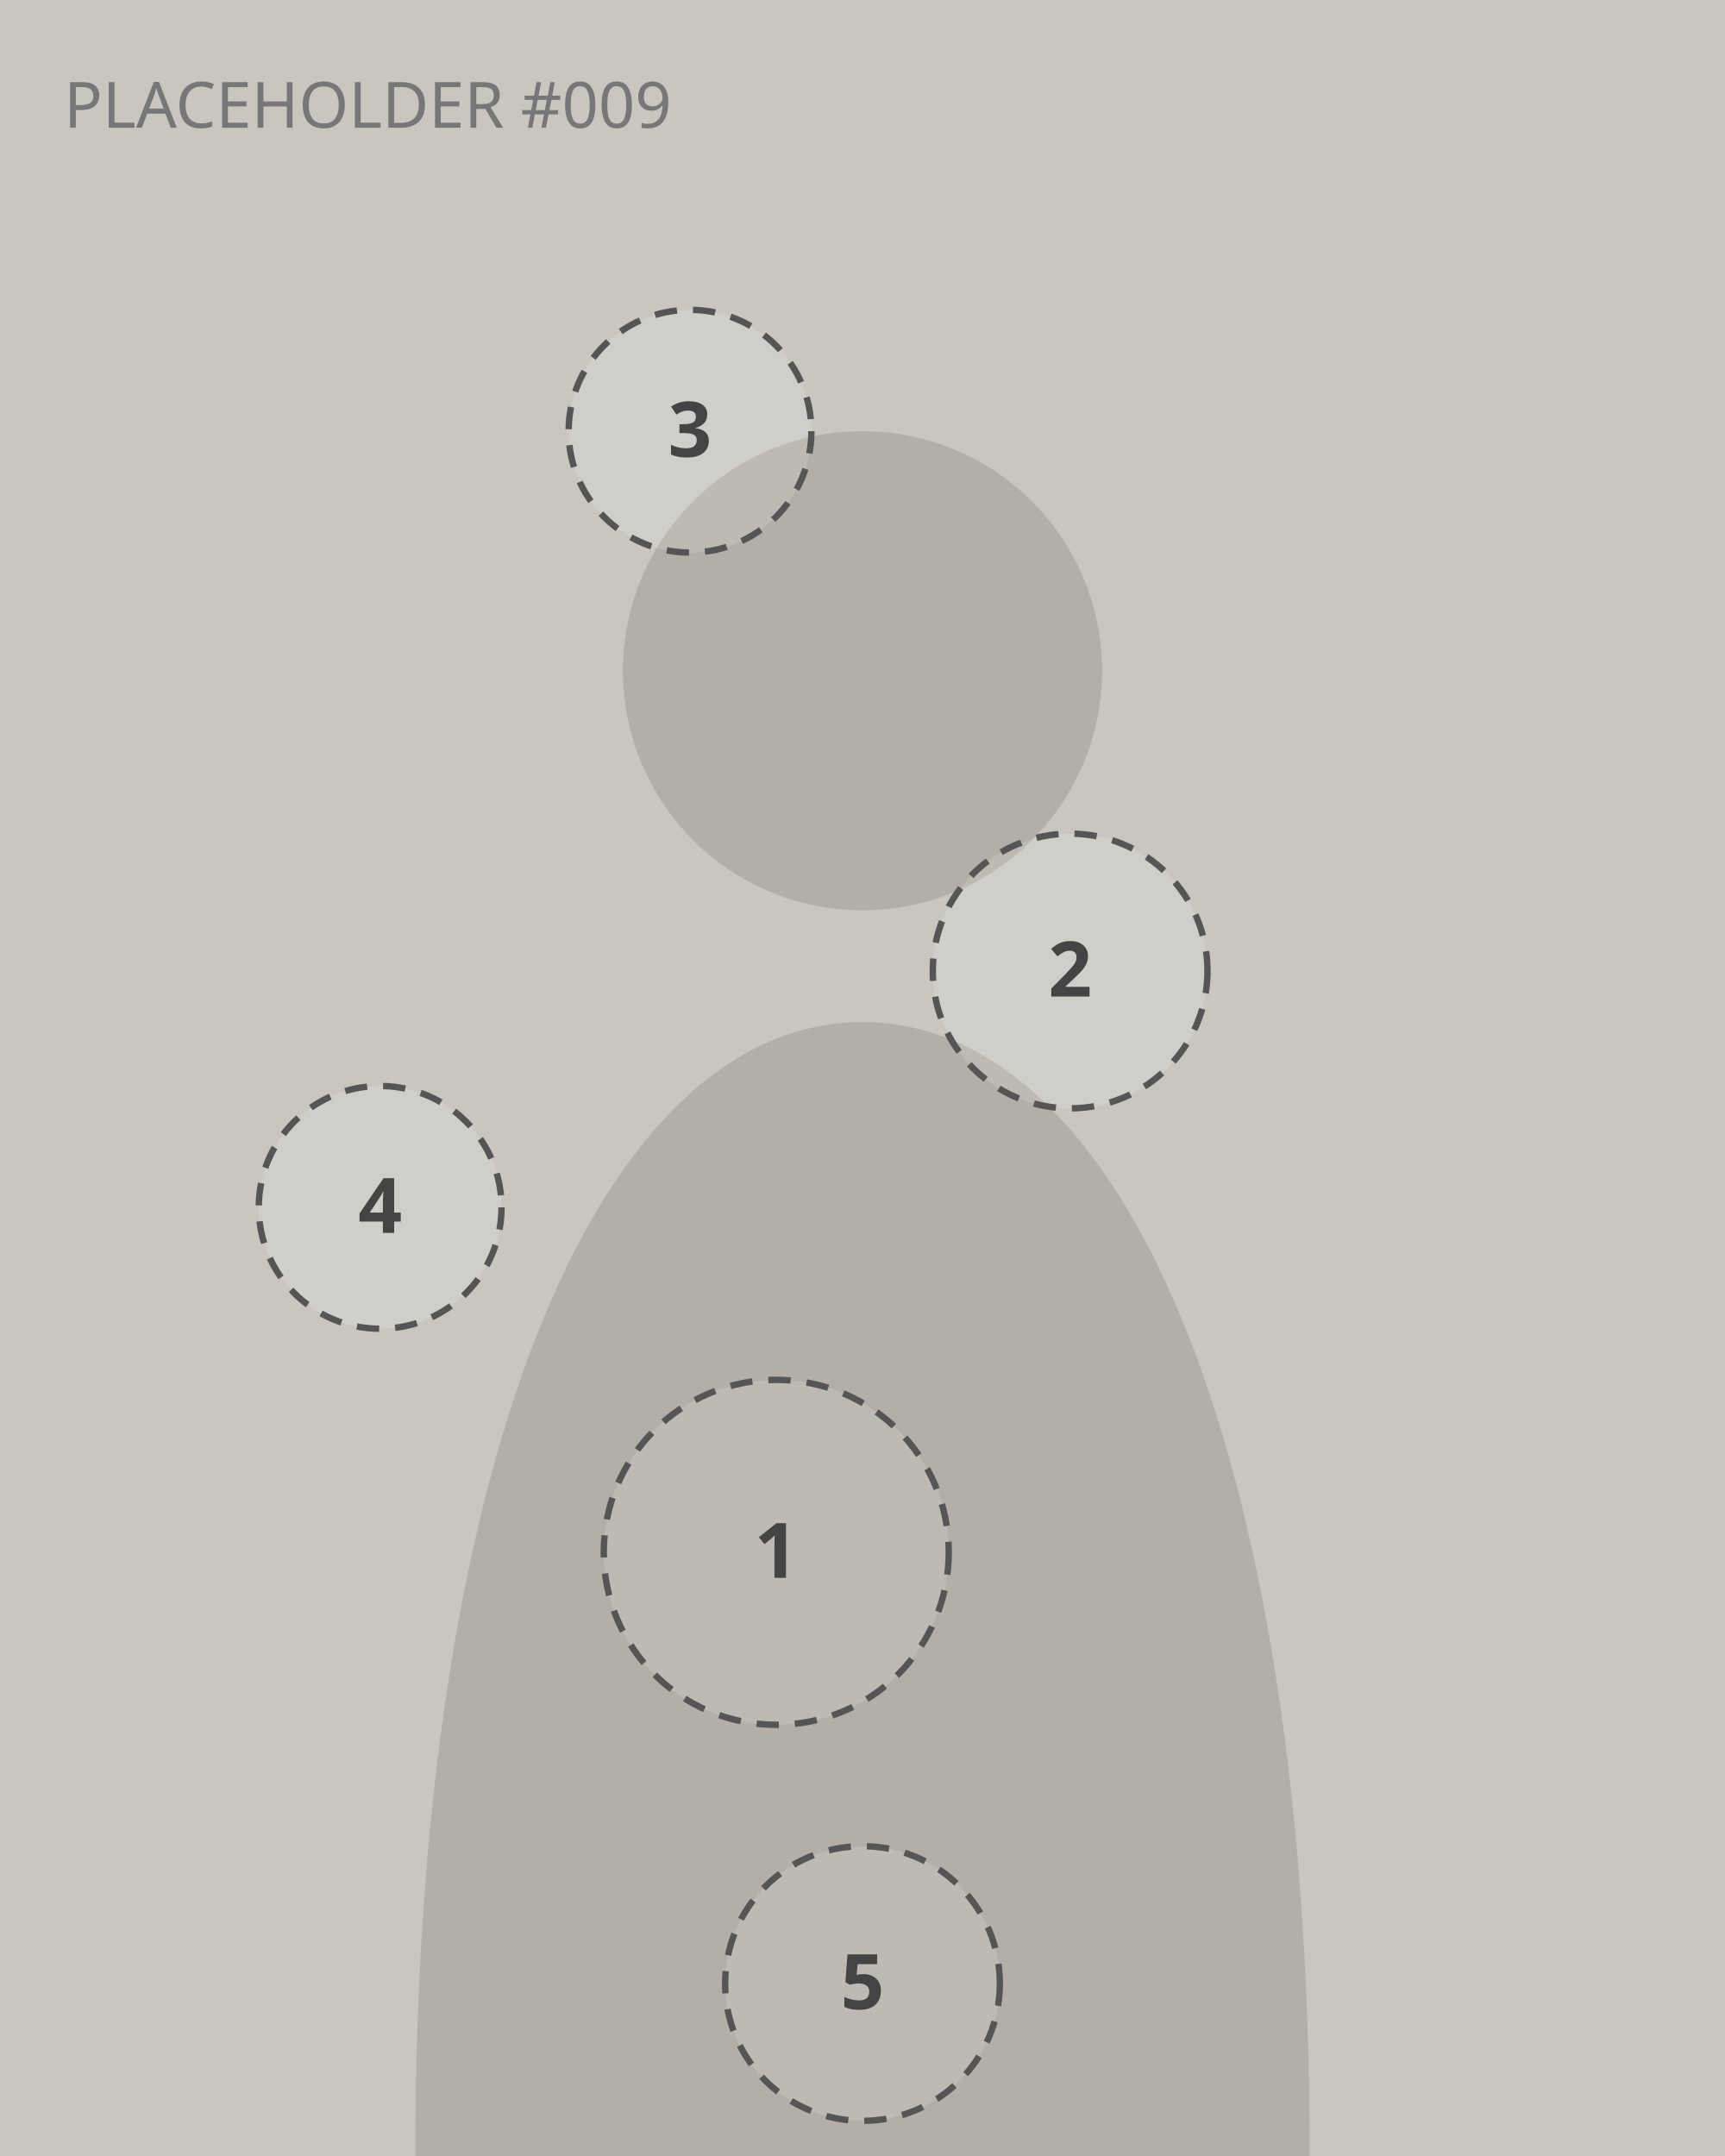
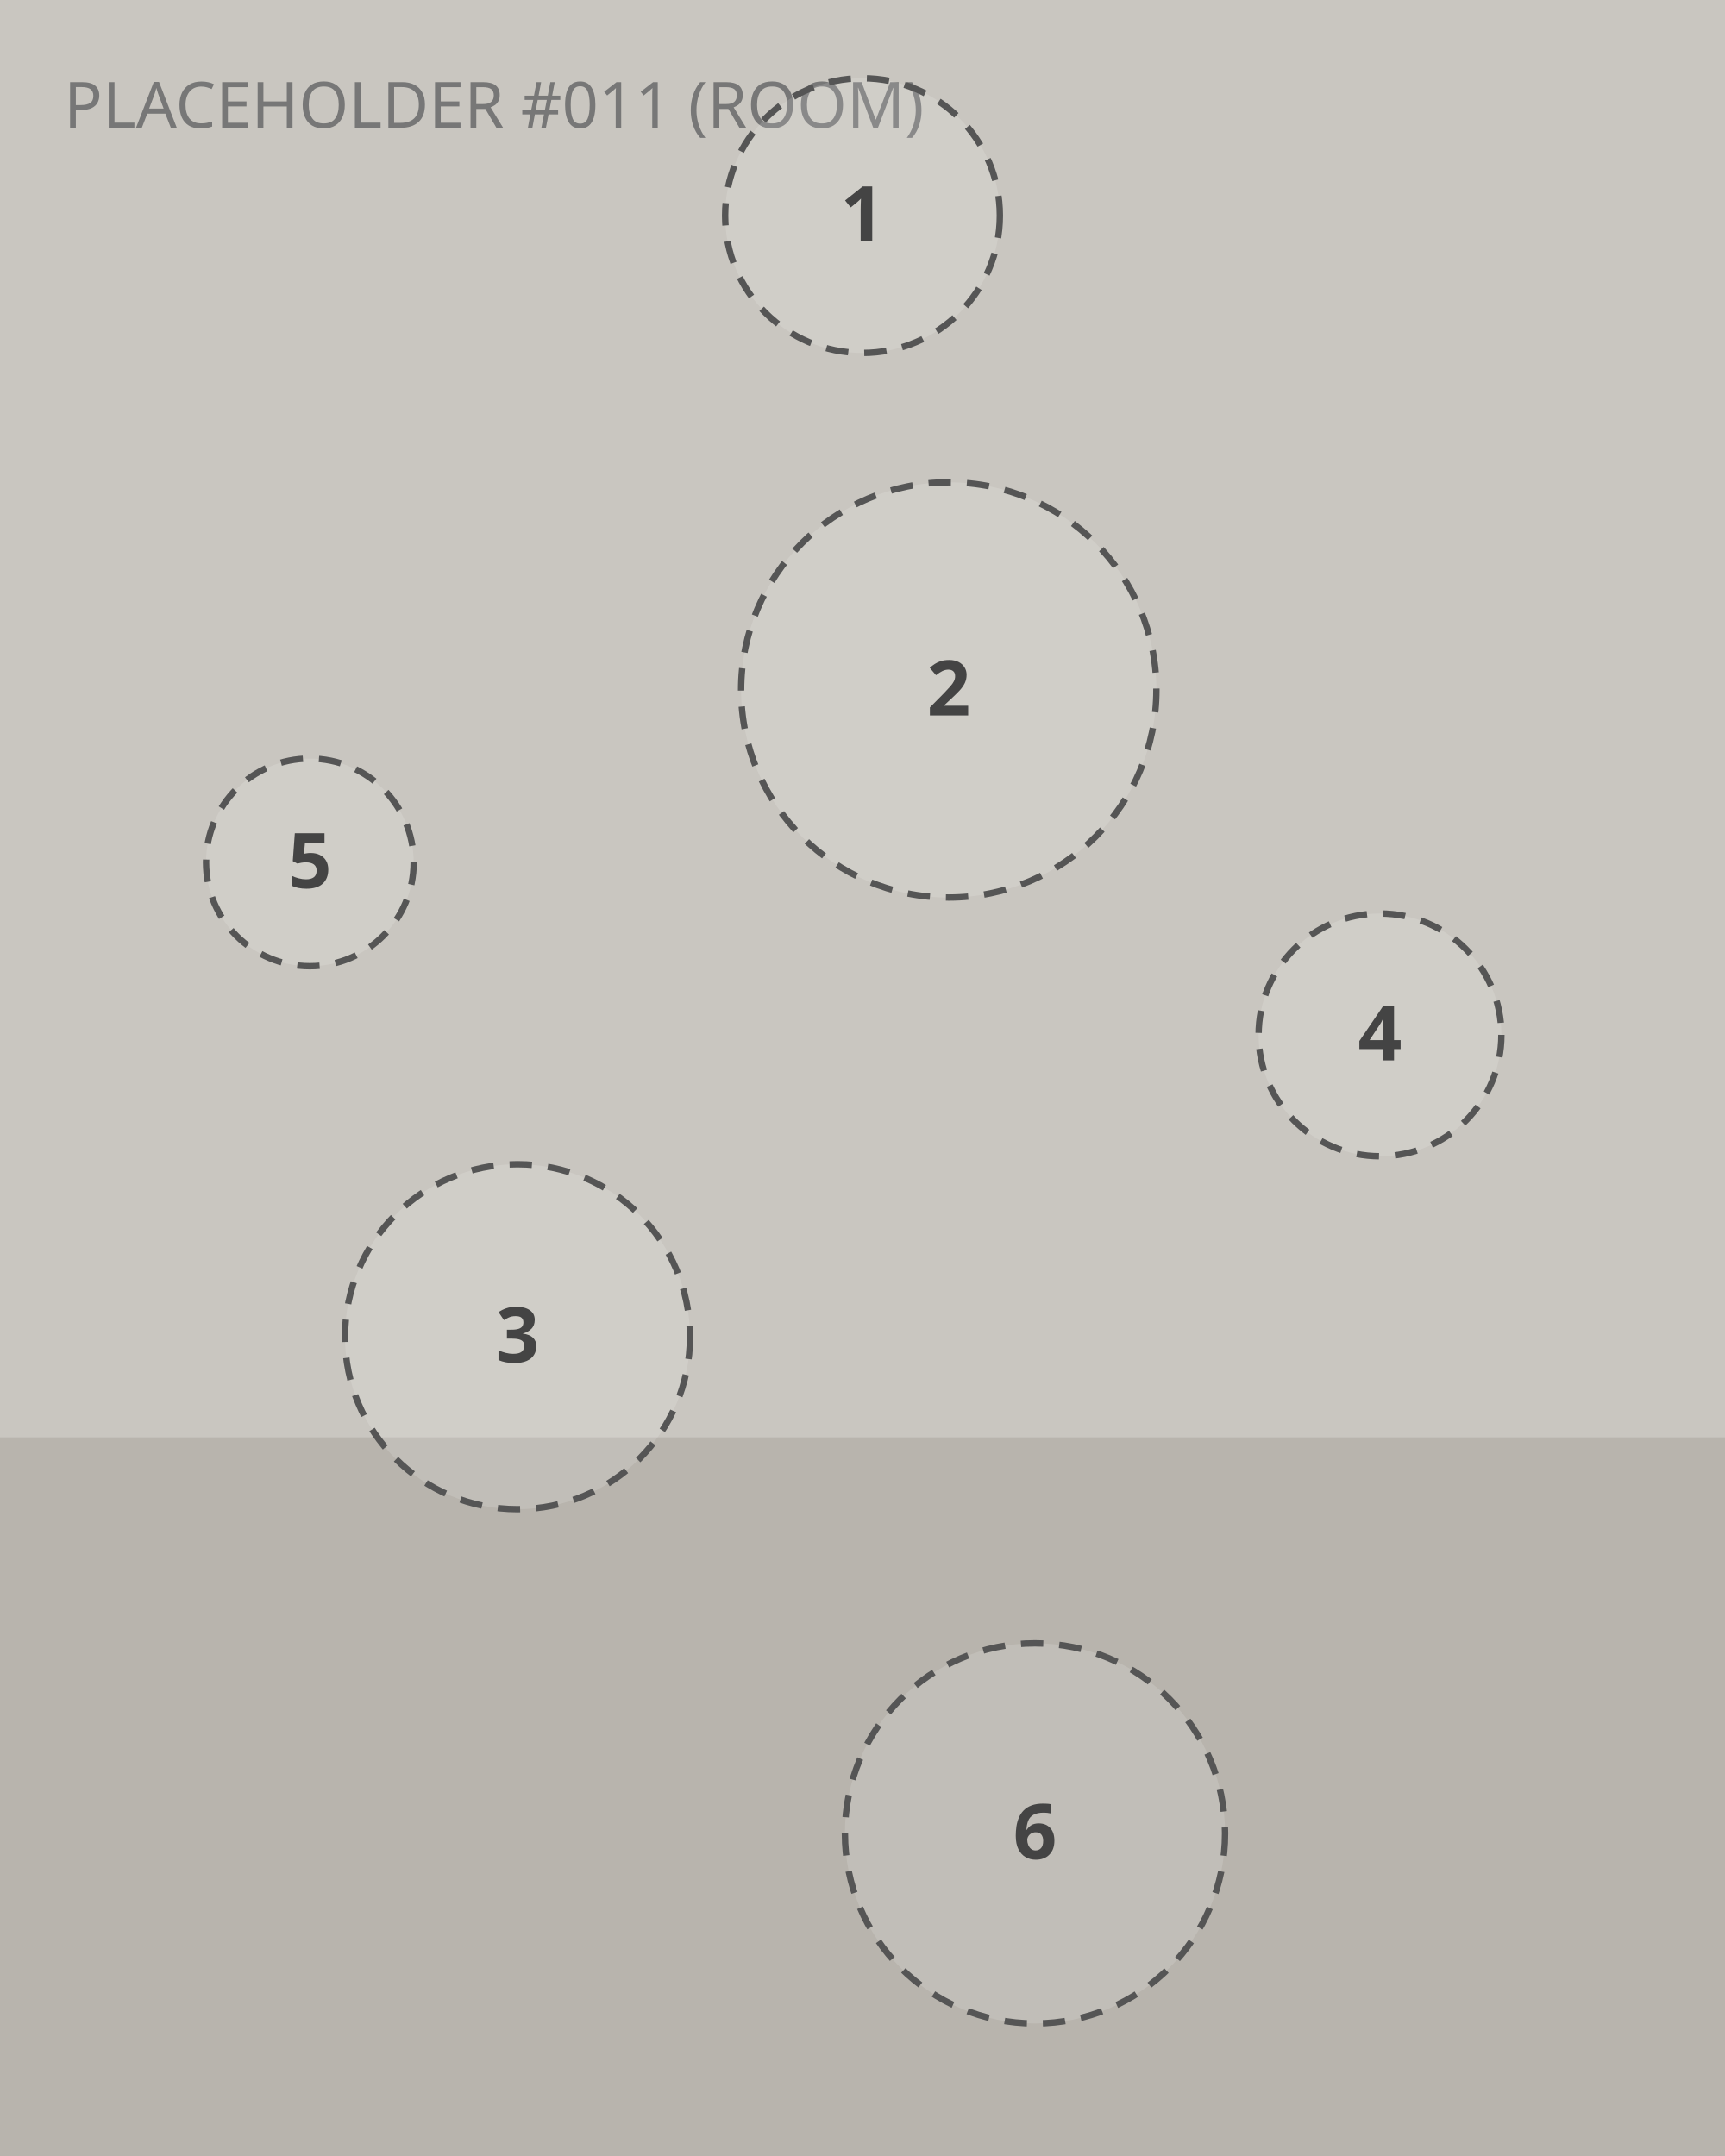
<svg xmlns="http://www.w3.org/2000/svg" viewBox="0 0 1080 1350" width="1080" height="1350">
  <rect width="1080" height="1350" fill="#c9c6c0" />
-   <circle cx="540" cy="420" r="150" fill="#b3afa8" />
-   <path d="M260 1350 C260 900 380 640 540 640 C700 640 820 900 820 1350 Z" fill="#b3afa8" />
-   <text x="40" y="80" font-size="40" fill="#777" font-family="sans-serif">PLACEHOLDER #009</text>
-   <circle cx="486" cy="972" r="108" fill="#ffffff22" stroke="#555" stroke-width="4" stroke-dasharray="14 10" />
-   <text x="486" y="988" font-size="48" text-anchor="middle" fill="#444" font-family="sans-serif" font-weight="700">1</text>
-   <circle cx="670" cy="608" r="86" fill="#ffffff22" stroke="#555" stroke-width="4" stroke-dasharray="14 10" />
-   <text x="670" y="624" font-size="48" text-anchor="middle" fill="#444" font-family="sans-serif" font-weight="700">2</text>
-   <circle cx="432" cy="270" r="76" fill="#ffffff22" stroke="#555" stroke-width="4" stroke-dasharray="14 10" />
-   <text x="432" y="286" font-size="48" text-anchor="middle" fill="#444" font-family="sans-serif" font-weight="700">3</text>
-   <circle cx="238" cy="756" r="76" fill="#ffffff22" stroke="#555" stroke-width="4" stroke-dasharray="14 10" />
-   <text x="238" y="772" font-size="48" text-anchor="middle" fill="#444" font-family="sans-serif" font-weight="700">4</text>
-   <circle cx="540" cy="1242" r="86" fill="#ffffff22" stroke="#555" stroke-width="4" stroke-dasharray="14 10" />
-   <text x="540" y="1258" font-size="48" text-anchor="middle" fill="#444" font-family="sans-serif" font-weight="700">5</text>
+   <rect x="0" y="900" width="1080" height="450" fill="#b8b4ad" />
+   <text x="40" y="80" font-size="40" fill="#777" font-family="sans-serif">PLACEHOLDER #011 (ROOM)</text>
+   <circle cx="540" cy="135" r="86" fill="#ffffff22" stroke="#555" stroke-width="4" stroke-dasharray="14 10" />
+   <text x="540" y="151" font-size="48" text-anchor="middle" fill="#444" font-family="sans-serif" font-weight="700">1</text>
+   <circle cx="594" cy="432" r="130" fill="#ffffff22" stroke="#555" stroke-width="4" stroke-dasharray="14 10" />
+   <text x="594" y="448" font-size="48" text-anchor="middle" fill="#444" font-family="sans-serif" font-weight="700">2</text>
+   <circle cx="324" cy="837" r="108" fill="#ffffff22" stroke="#555" stroke-width="4" stroke-dasharray="14 10" />
+   <text x="324" y="853" font-size="48" text-anchor="middle" fill="#444" font-family="sans-serif" font-weight="700">3</text>
+   <circle cx="864" cy="648" r="76" fill="#ffffff22" stroke="#555" stroke-width="4" stroke-dasharray="14 10" />
+   <text x="864" y="664" font-size="48" text-anchor="middle" fill="#444" font-family="sans-serif" font-weight="700">4</text>
+   <circle cx="194" cy="540" r="65" fill="#ffffff22" stroke="#555" stroke-width="4" stroke-dasharray="14 10" />
+   <text x="194" y="556" font-size="48" text-anchor="middle" fill="#444" font-family="sans-serif" font-weight="700">5</text>
+   <circle cx="648" cy="1148" r="119" fill="#ffffff22" stroke="#555" stroke-width="4" stroke-dasharray="14 10" />
+   <text x="648" y="1164" font-size="48" text-anchor="middle" fill="#444" font-family="sans-serif" font-weight="700">6</text>
</svg>
